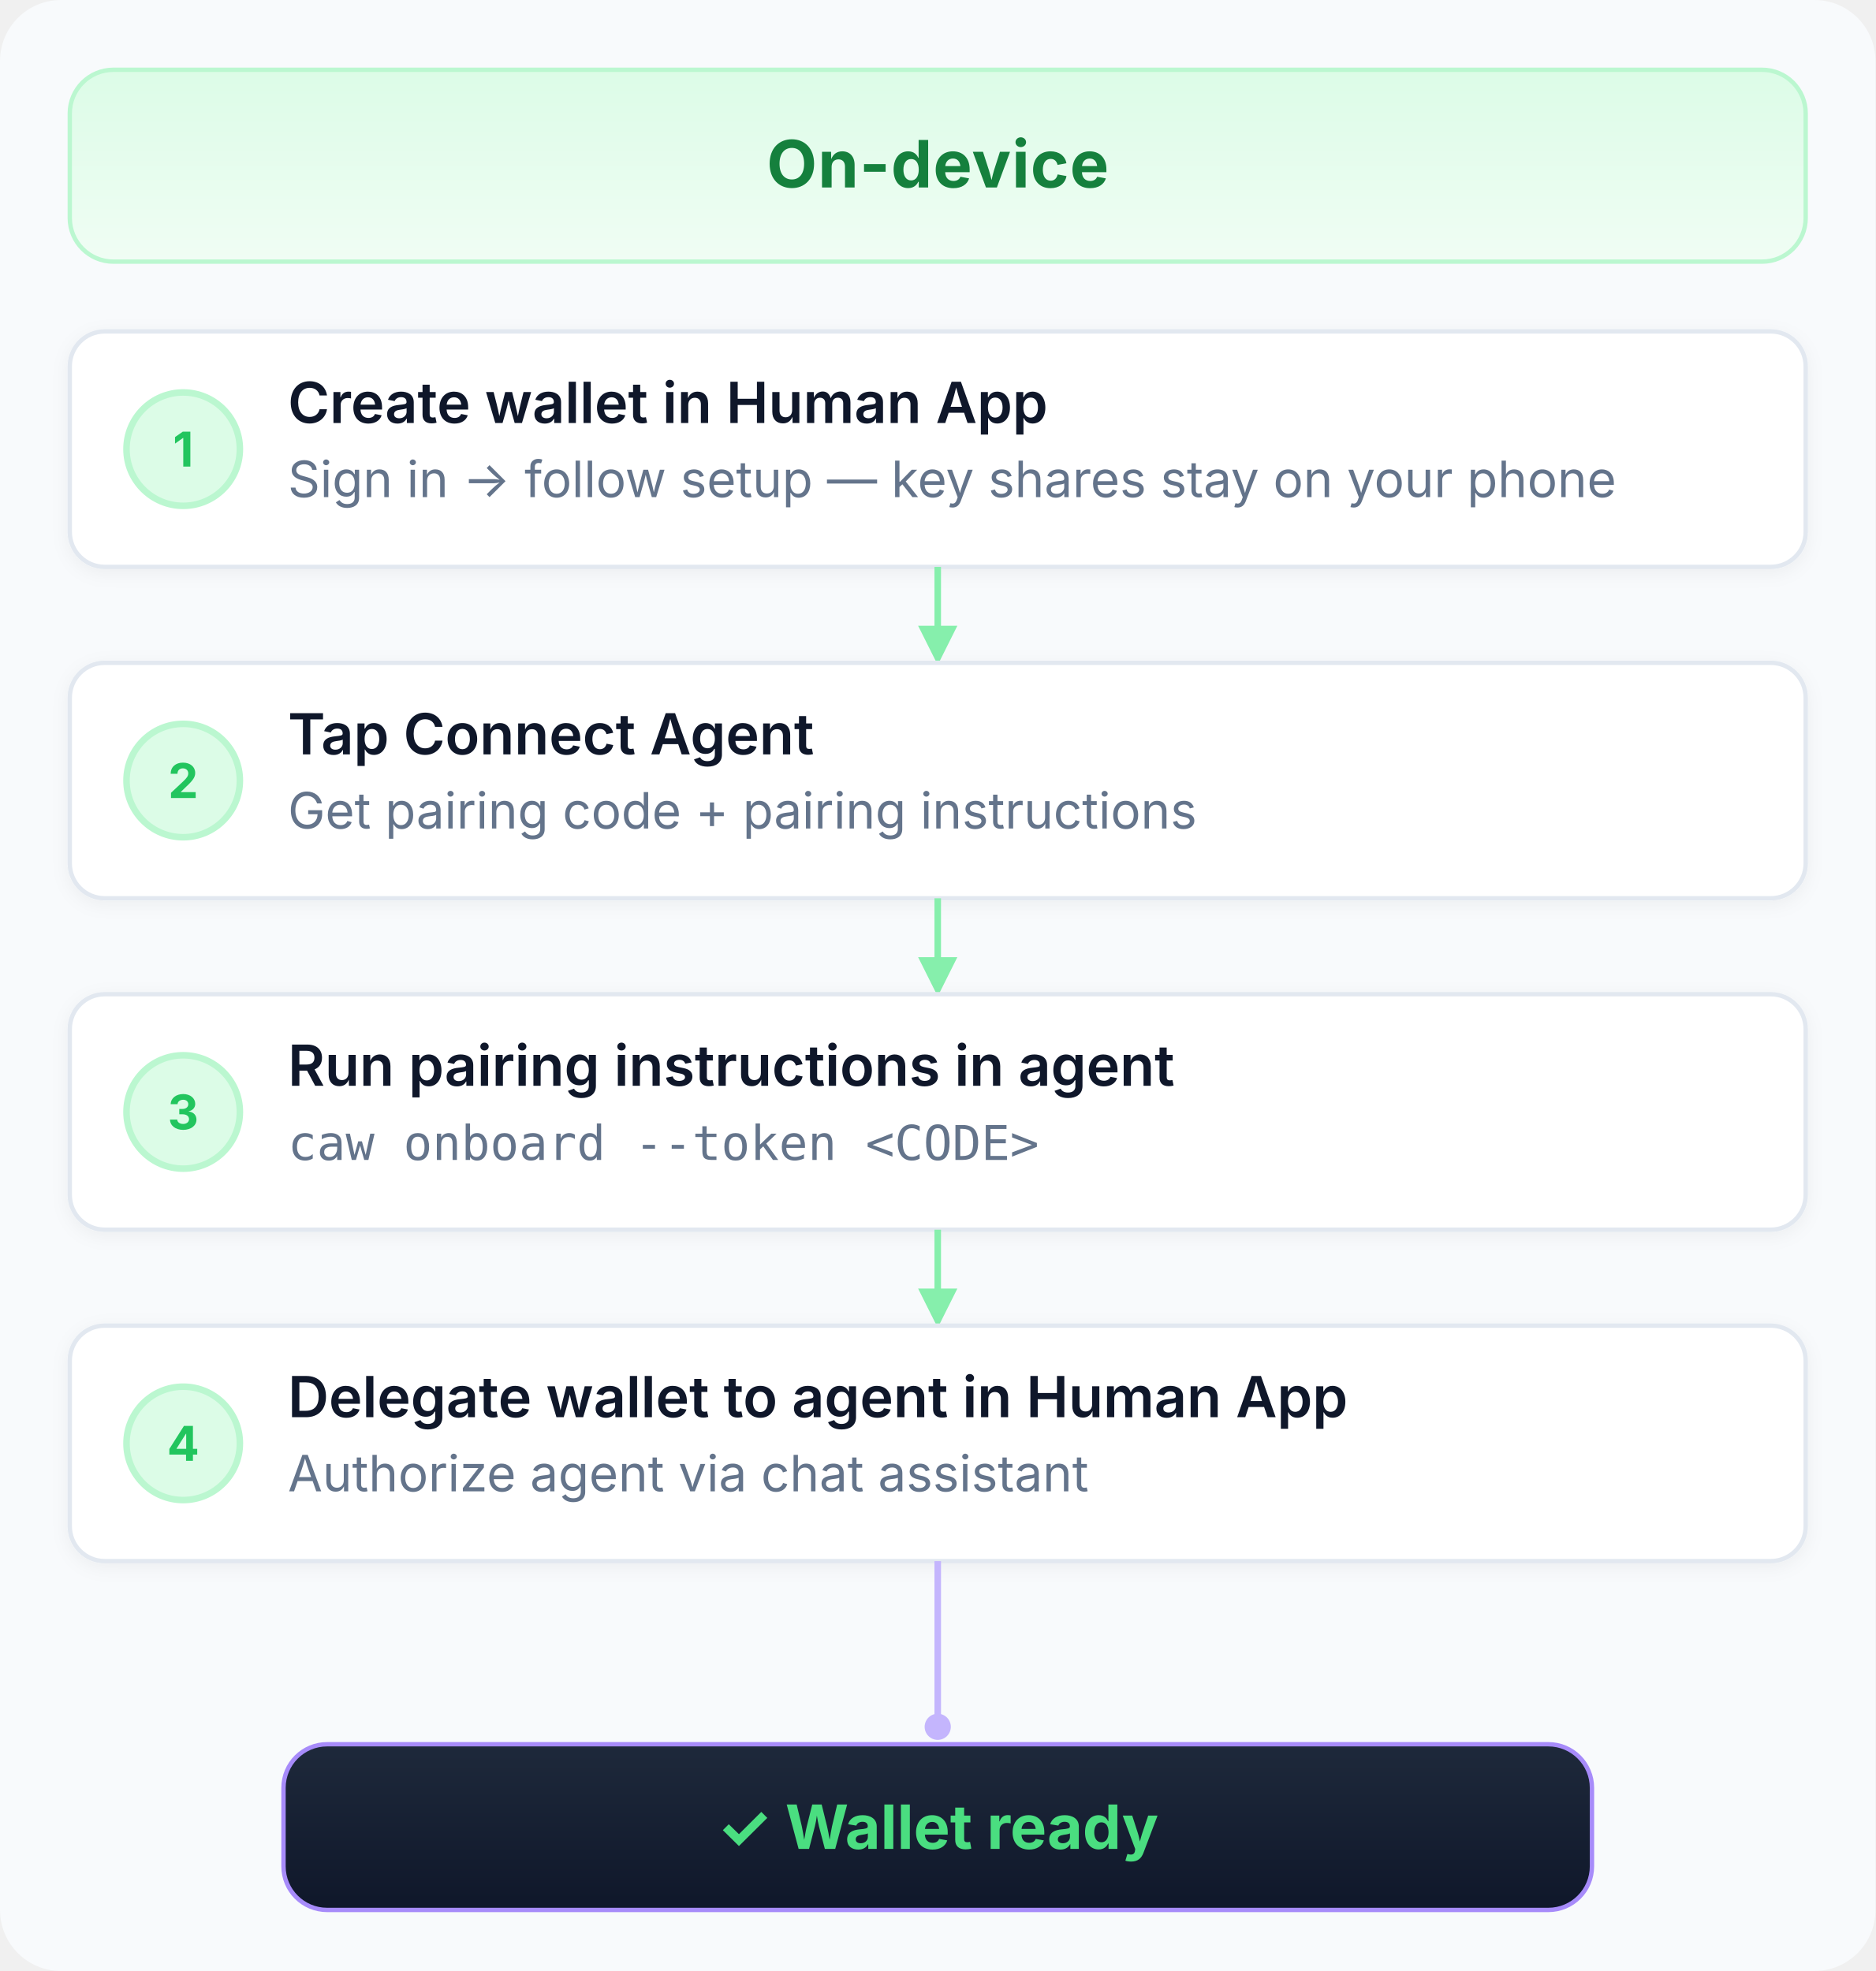
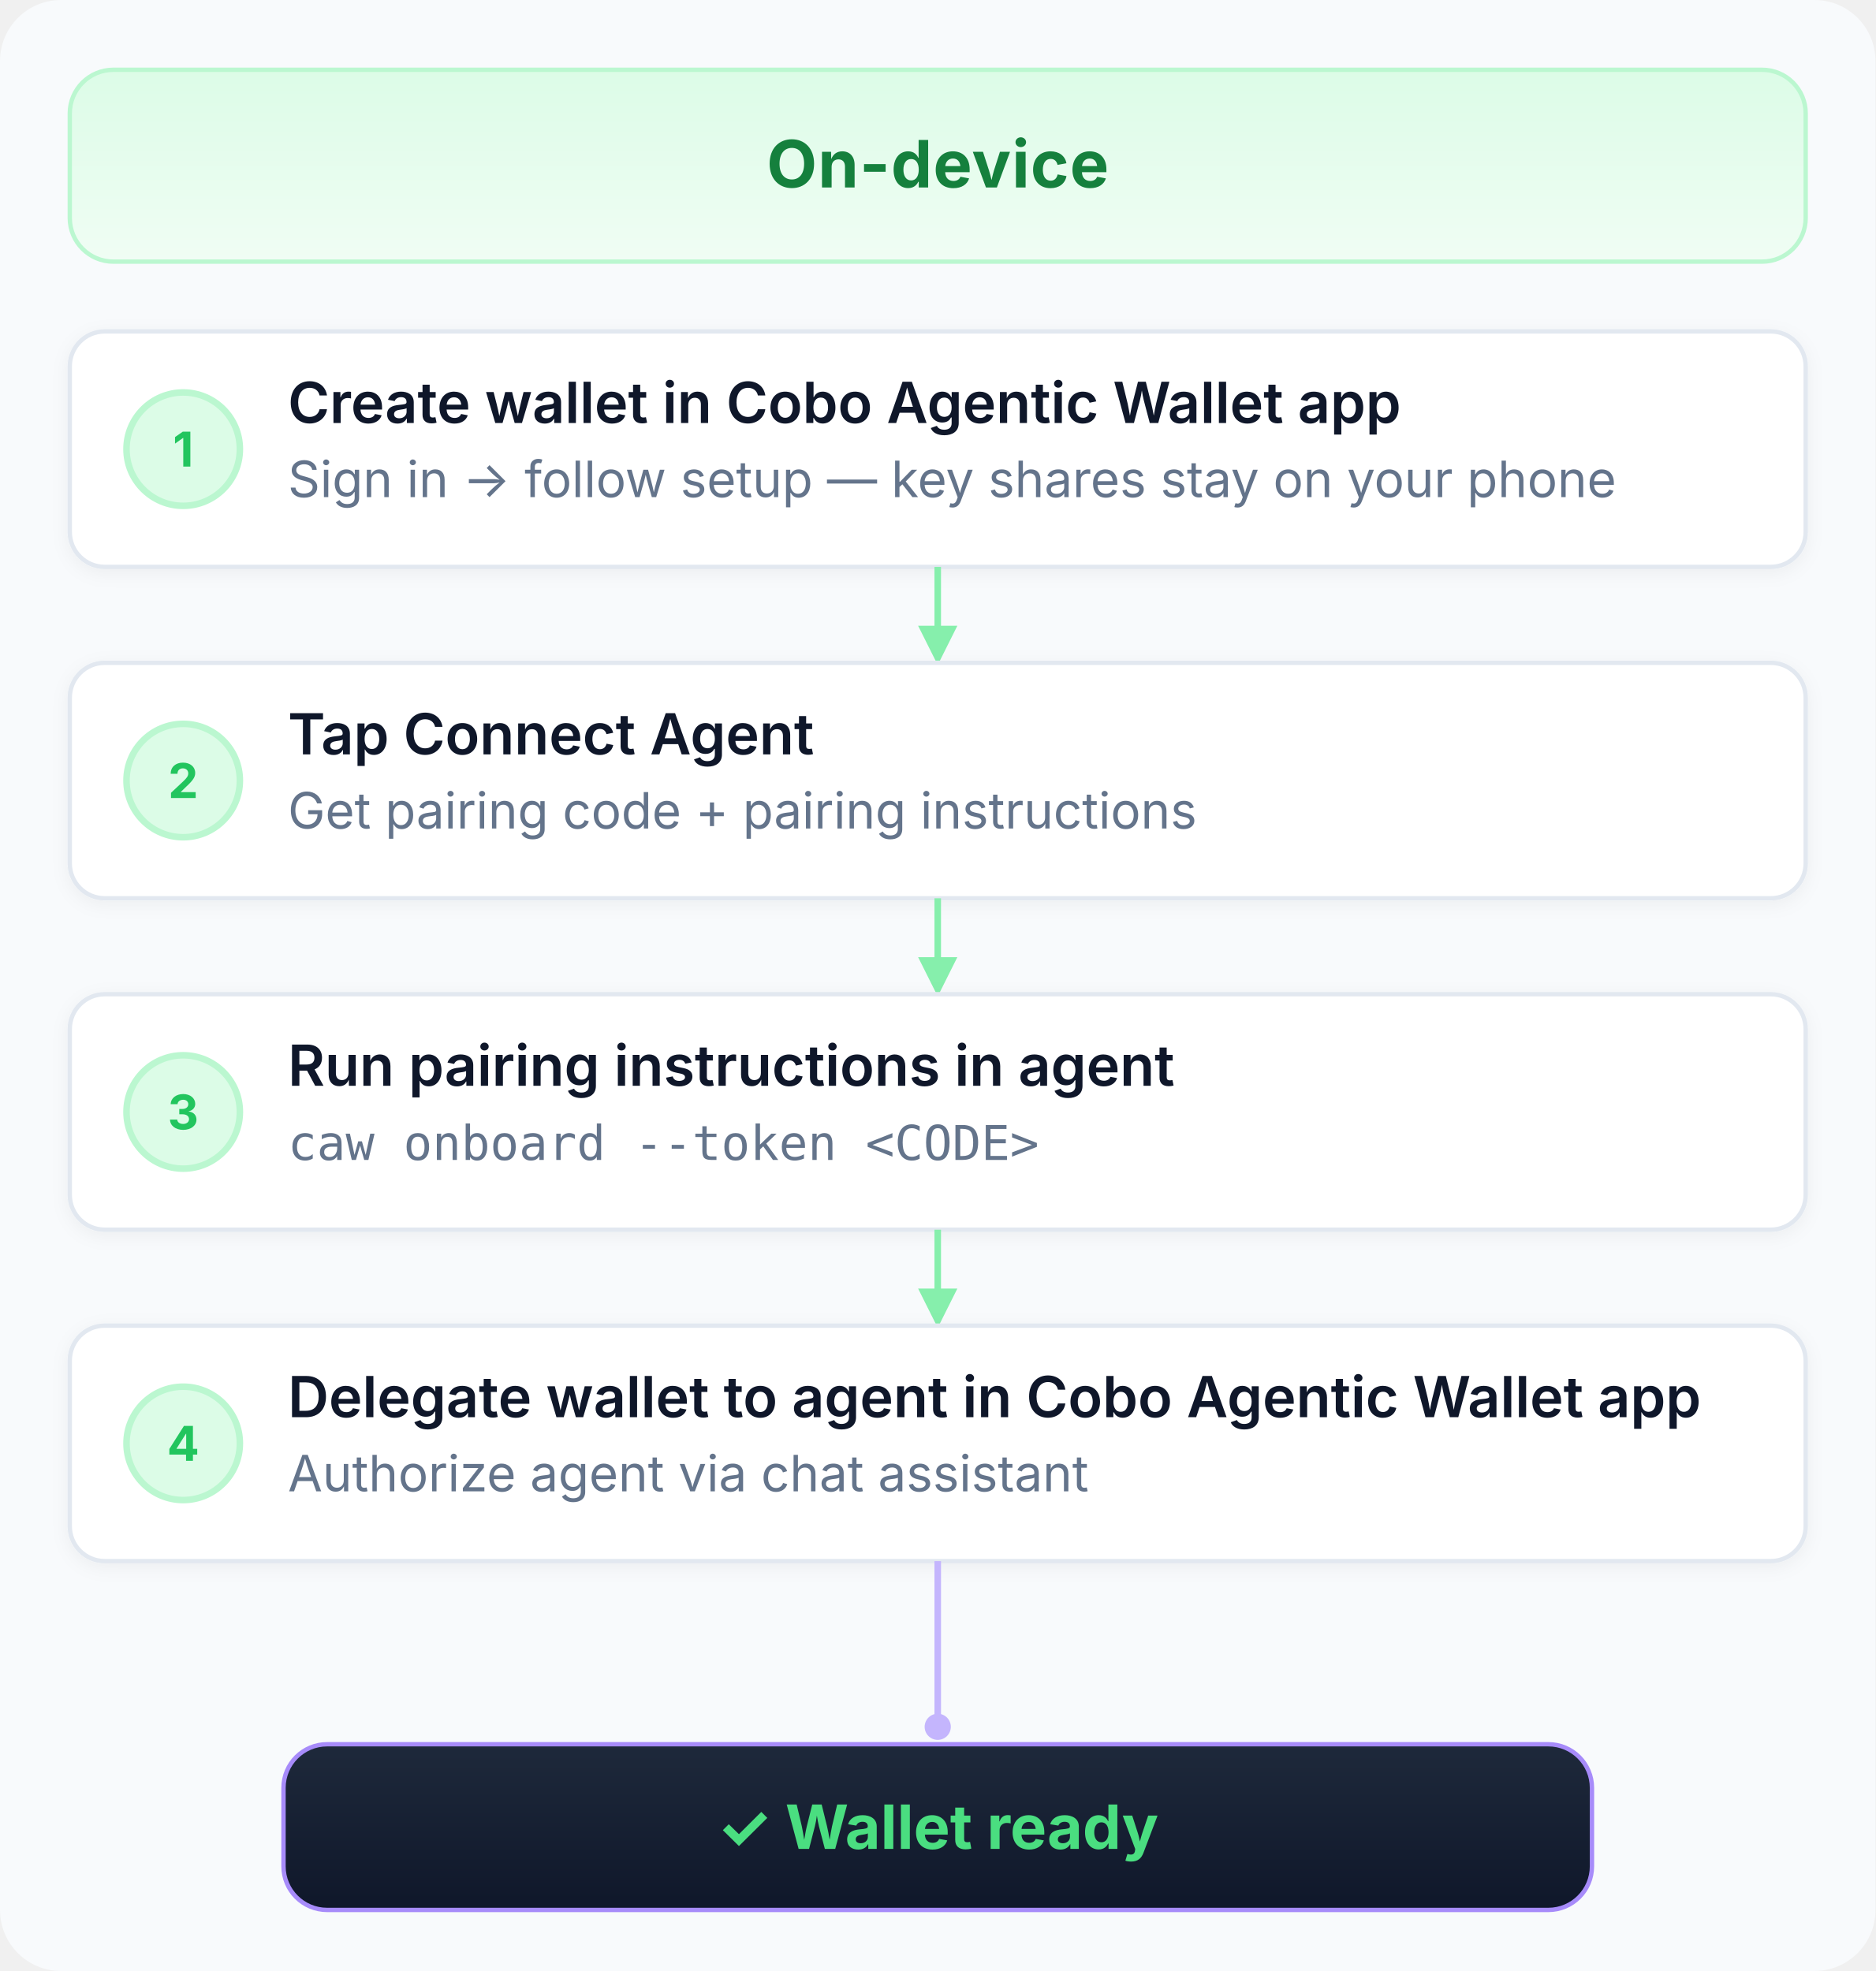
<svg xmlns="http://www.w3.org/2000/svg" viewBox="0 0 430 452" width="430" height="452">
  <defs>
    <filter id="card-shadow" x="-4%" y="-8%" width="108%" height="124%">
      <feDropShadow dx="0" dy="1" stdDeviation="2" flood-color="#0F172A" flood-opacity="0.05" />
    </filter>
    <linearGradient id="gradHeader" x1="0%" y1="0%" x2="0%" y2="100%">
      <stop offset="0%" stop-color="#DCFCE7" />
      <stop offset="100%" stop-color="#F0FDF4" />
    </linearGradient>
    <linearGradient id="gradWallet" x1="0%" y1="0%" x2="0%" y2="100%">
      <stop offset="0%" stop-color="#1E293B" />
      <stop offset="100%" stop-color="#0F172A" />
    </linearGradient>
    <marker id="arr" markerWidth="8" markerHeight="8" refX="4" refY="4" orient="auto">
      <path d="M1,1 L7,4 L1,7 Z" fill="#86EFAC" />
    </marker>
  </defs>
  <rect width="430" height="452" rx="14" fill="#F8FAFC" />
  <rect x="16" y="16" width="398" height="44" rx="10" fill="url(#gradHeader)" stroke="#BBF7D0" stroke-width="1" />
  <text x="215" y="43" text-anchor="middle" font-family="Inter,-apple-system,sans-serif" font-size="15" font-weight="700" fill="#15803D" letter-spacing="0.2">On-device</text>
  <rect x="16" y="76" width="398" height="54" rx="8" fill="white" stroke="#E2E8F0" stroke-width="1" filter="url(#card-shadow)" />
  <circle cx="42" cy="103" r="13" fill="#DCFCE7" stroke="#BBF7D0" stroke-width="1.5" />
  <text x="42" y="107" text-anchor="middle" font-family="Inter,sans-serif" font-size="11" font-weight="700" fill="#22C55E">1</text>
-   <text x="66" y="97" font-family="Inter,-apple-system,sans-serif" font-size="13" font-weight="600" fill="#0F172A">Create wallet in Human App</text>
+   <text x="66" y="97" font-family="Inter,-apple-system,sans-serif" font-size="13" font-weight="600" fill="#0F172A">Create wallet in Cobo Agentic Wallet app</text>
  <text x="66" y="114" font-family="Inter,-apple-system,sans-serif" font-size="11.5" fill="#64748B">Sign in → follow setup — key shares stay on your phone</text>
  <line x1="215" y1="130" x2="215" y2="148" stroke="#86EFAC" stroke-width="1.5" marker-end="url(#arr)" />
  <rect x="16" y="152" width="398" height="54" rx="8" fill="white" stroke="#E2E8F0" stroke-width="1" filter="url(#card-shadow)" />
  <circle cx="42" cy="179" r="13" fill="#DCFCE7" stroke="#BBF7D0" stroke-width="1.5" />
  <text x="42" y="183" text-anchor="middle" font-family="Inter,sans-serif" font-size="11" font-weight="700" fill="#22C55E">2</text>
  <text x="66" y="173" font-family="Inter,-apple-system,sans-serif" font-size="13" font-weight="600" fill="#0F172A">Tap Connect Agent</text>
  <text x="66" y="190" font-family="Inter,-apple-system,sans-serif" font-size="11.5" fill="#64748B">Get pairing code + pairing instructions</text>
  <line x1="215" y1="206" x2="215" y2="224" stroke="#86EFAC" stroke-width="1.5" marker-end="url(#arr)" />
  <rect x="16" y="228" width="398" height="54" rx="8" fill="white" stroke="#E2E8F0" stroke-width="1" filter="url(#card-shadow)" />
  <circle cx="42" cy="255" r="13" fill="#DCFCE7" stroke="#BBF7D0" stroke-width="1.5" />
  <text x="42" y="259" text-anchor="middle" font-family="Inter,sans-serif" font-size="11" font-weight="700" fill="#22C55E">3</text>
  <text x="66" y="249" font-family="Inter,-apple-system,sans-serif" font-size="13" font-weight="600" fill="#0F172A">Run pairing instructions in agent</text>
  <text x="66" y="266" font-family="ui-monospace,Menlo,monospace" font-size="11" fill="#64748B">caw onboard --token &lt;CODE&gt;</text>
  <line x1="215" y1="282" x2="215" y2="300" stroke="#86EFAC" stroke-width="1.5" marker-end="url(#arr)" />
  <rect x="16" y="304" width="398" height="54" rx="8" fill="white" stroke="#E2E8F0" stroke-width="1" filter="url(#card-shadow)" />
  <circle cx="42" cy="331" r="13" fill="#DCFCE7" stroke="#BBF7D0" stroke-width="1.5" />
  <text x="42" y="335" text-anchor="middle" font-family="Inter,sans-serif" font-size="11" font-weight="700" fill="#22C55E">4</text>
-   <text x="66" y="325" font-family="Inter,-apple-system,sans-serif" font-size="13" font-weight="600" fill="#0F172A">Delegate wallet to agent in Human App</text>
+   <text x="66" y="325" font-family="Inter,-apple-system,sans-serif" font-size="13" font-weight="600" fill="#0F172A">Delegate wallet to agent in Cobo Agentic Wallet app</text>
  <text x="66" y="342" font-family="Inter,-apple-system,sans-serif" font-size="11.5" fill="#64748B">Authorize agent via chat assistant</text>
  <line x1="215" y1="358" x2="215" y2="394" stroke="#C4B5FD" stroke-width="1.5" />
  <circle cx="215" cy="396" r="3" fill="#C4B5FD" />
  <rect x="65" y="400" width="300" height="38" rx="10" fill="url(#gradWallet)" stroke="#A78BFA" stroke-width="1" />
  <text x="215" y="424" text-anchor="middle" font-family="Inter,-apple-system,sans-serif" font-size="14" font-weight="700" fill="#4ADE80">✓  Wallet ready</text>
</svg>
